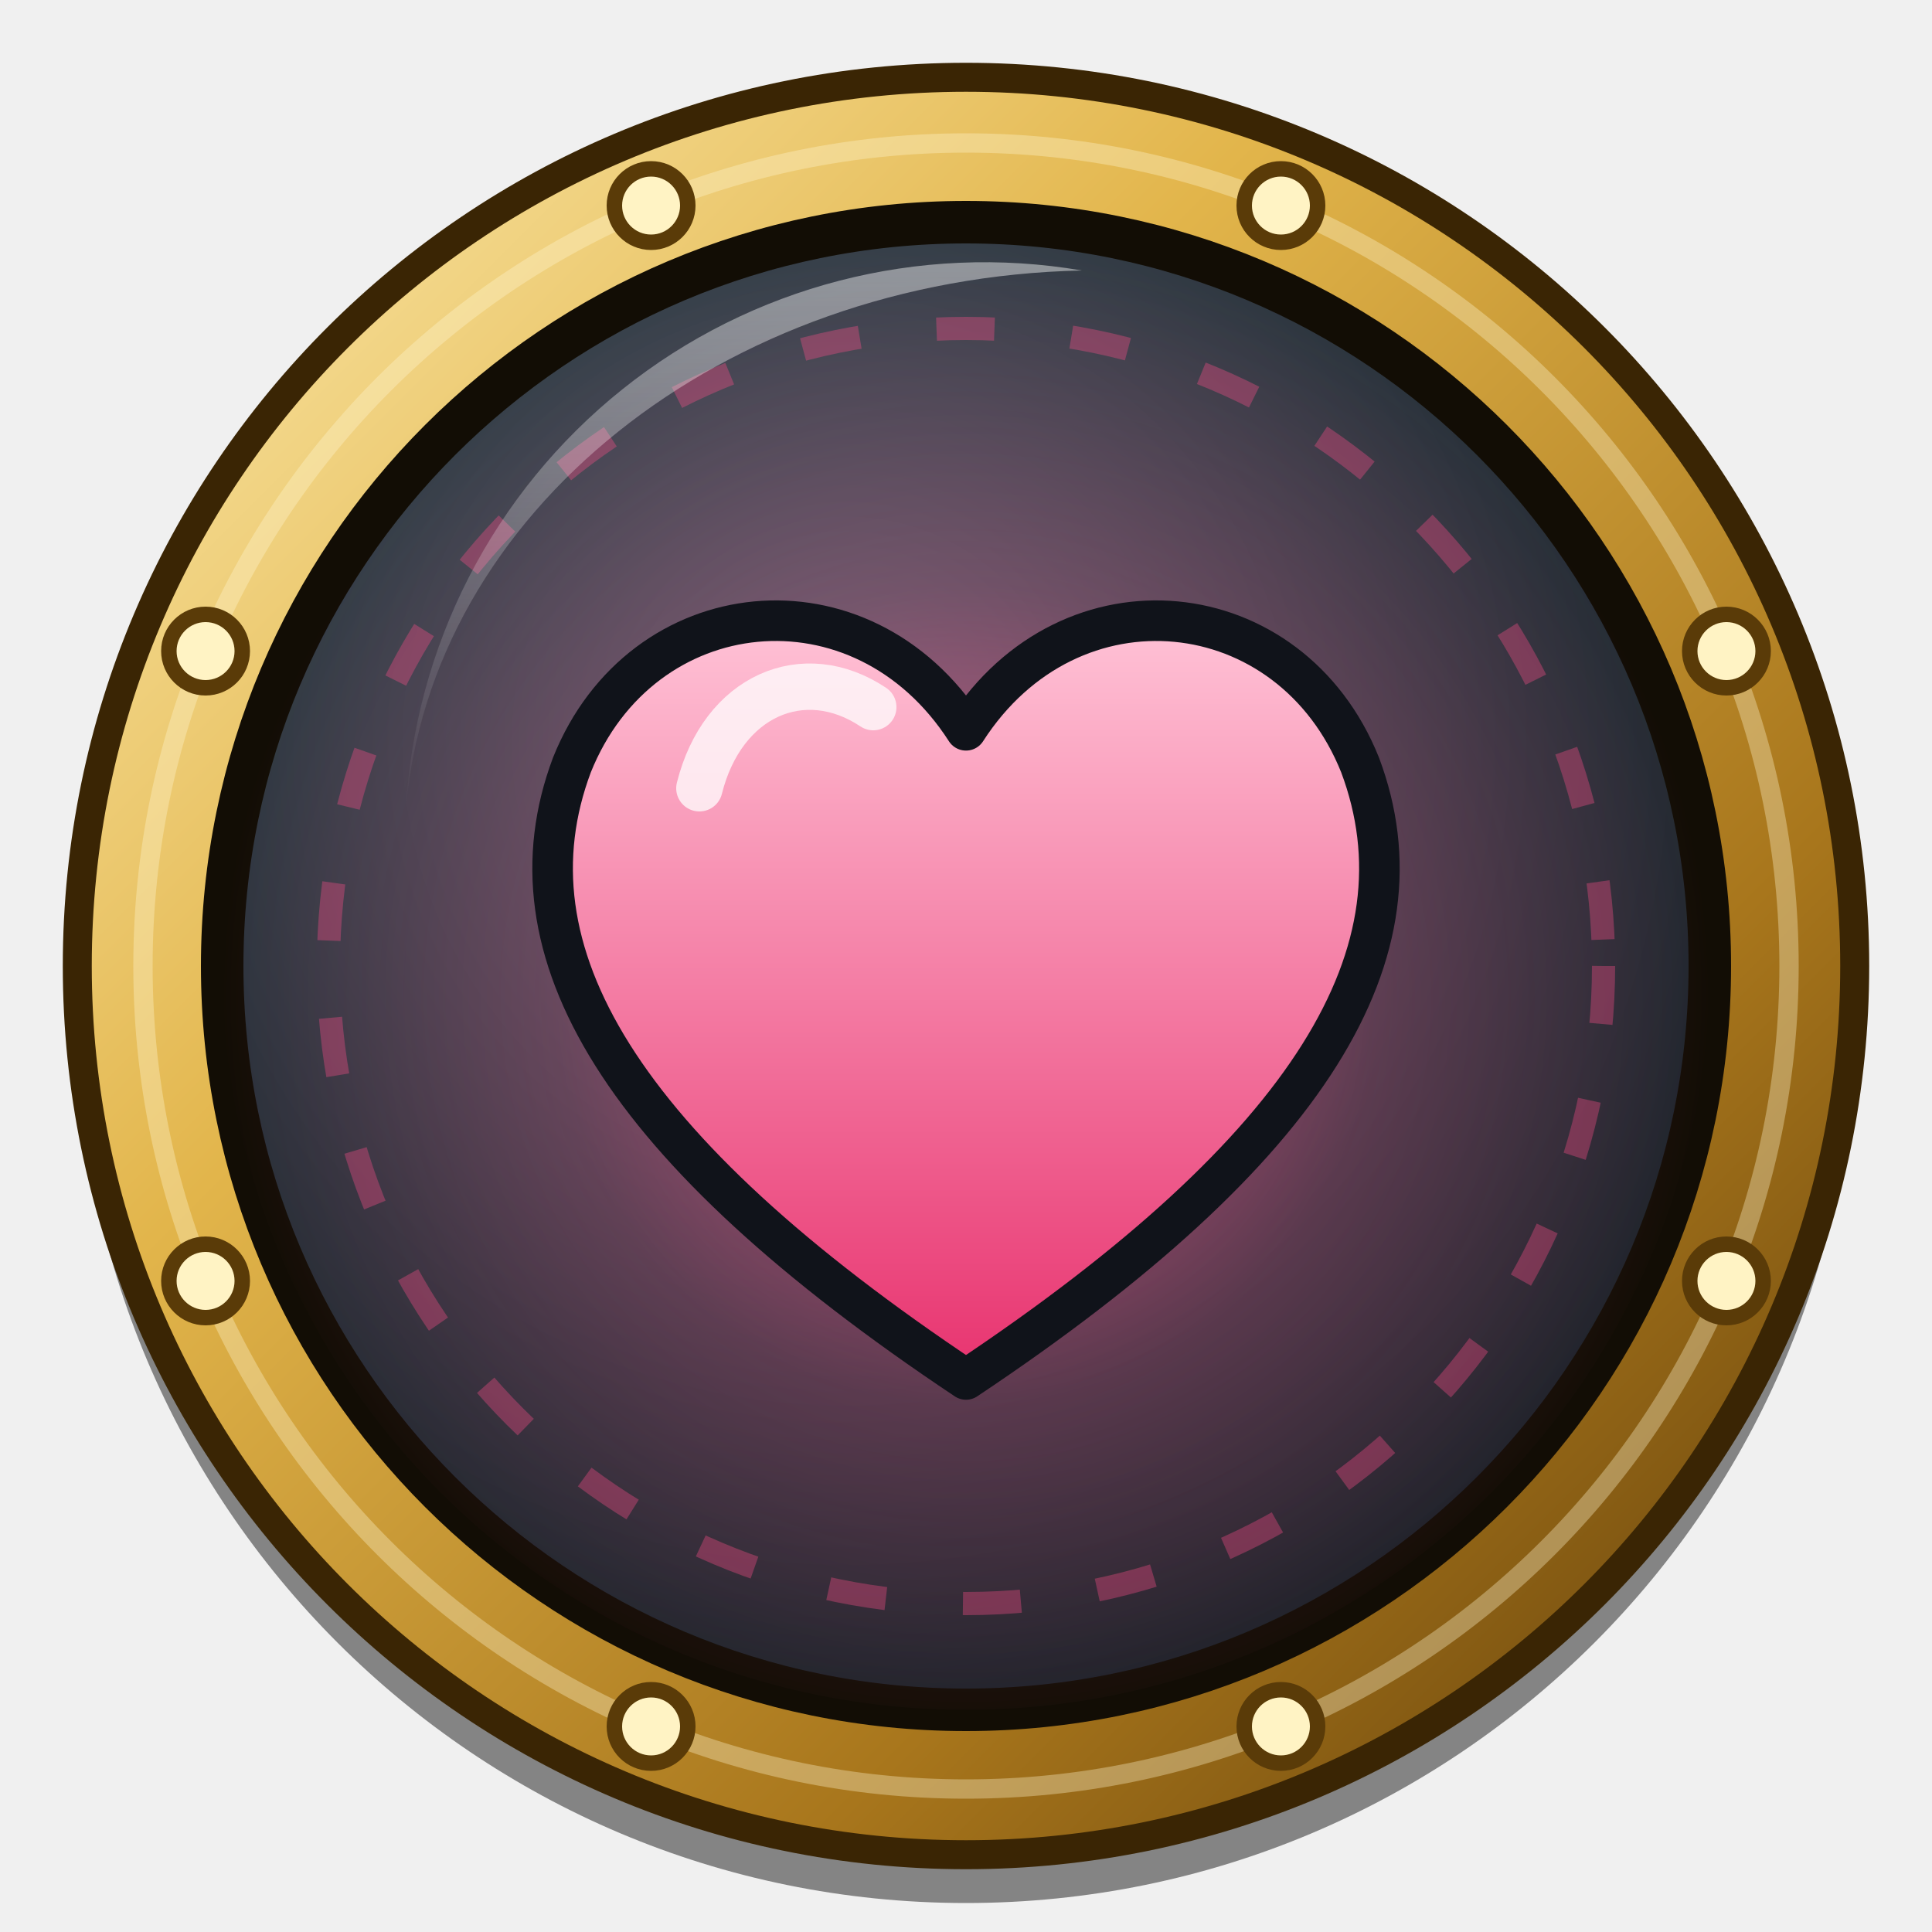
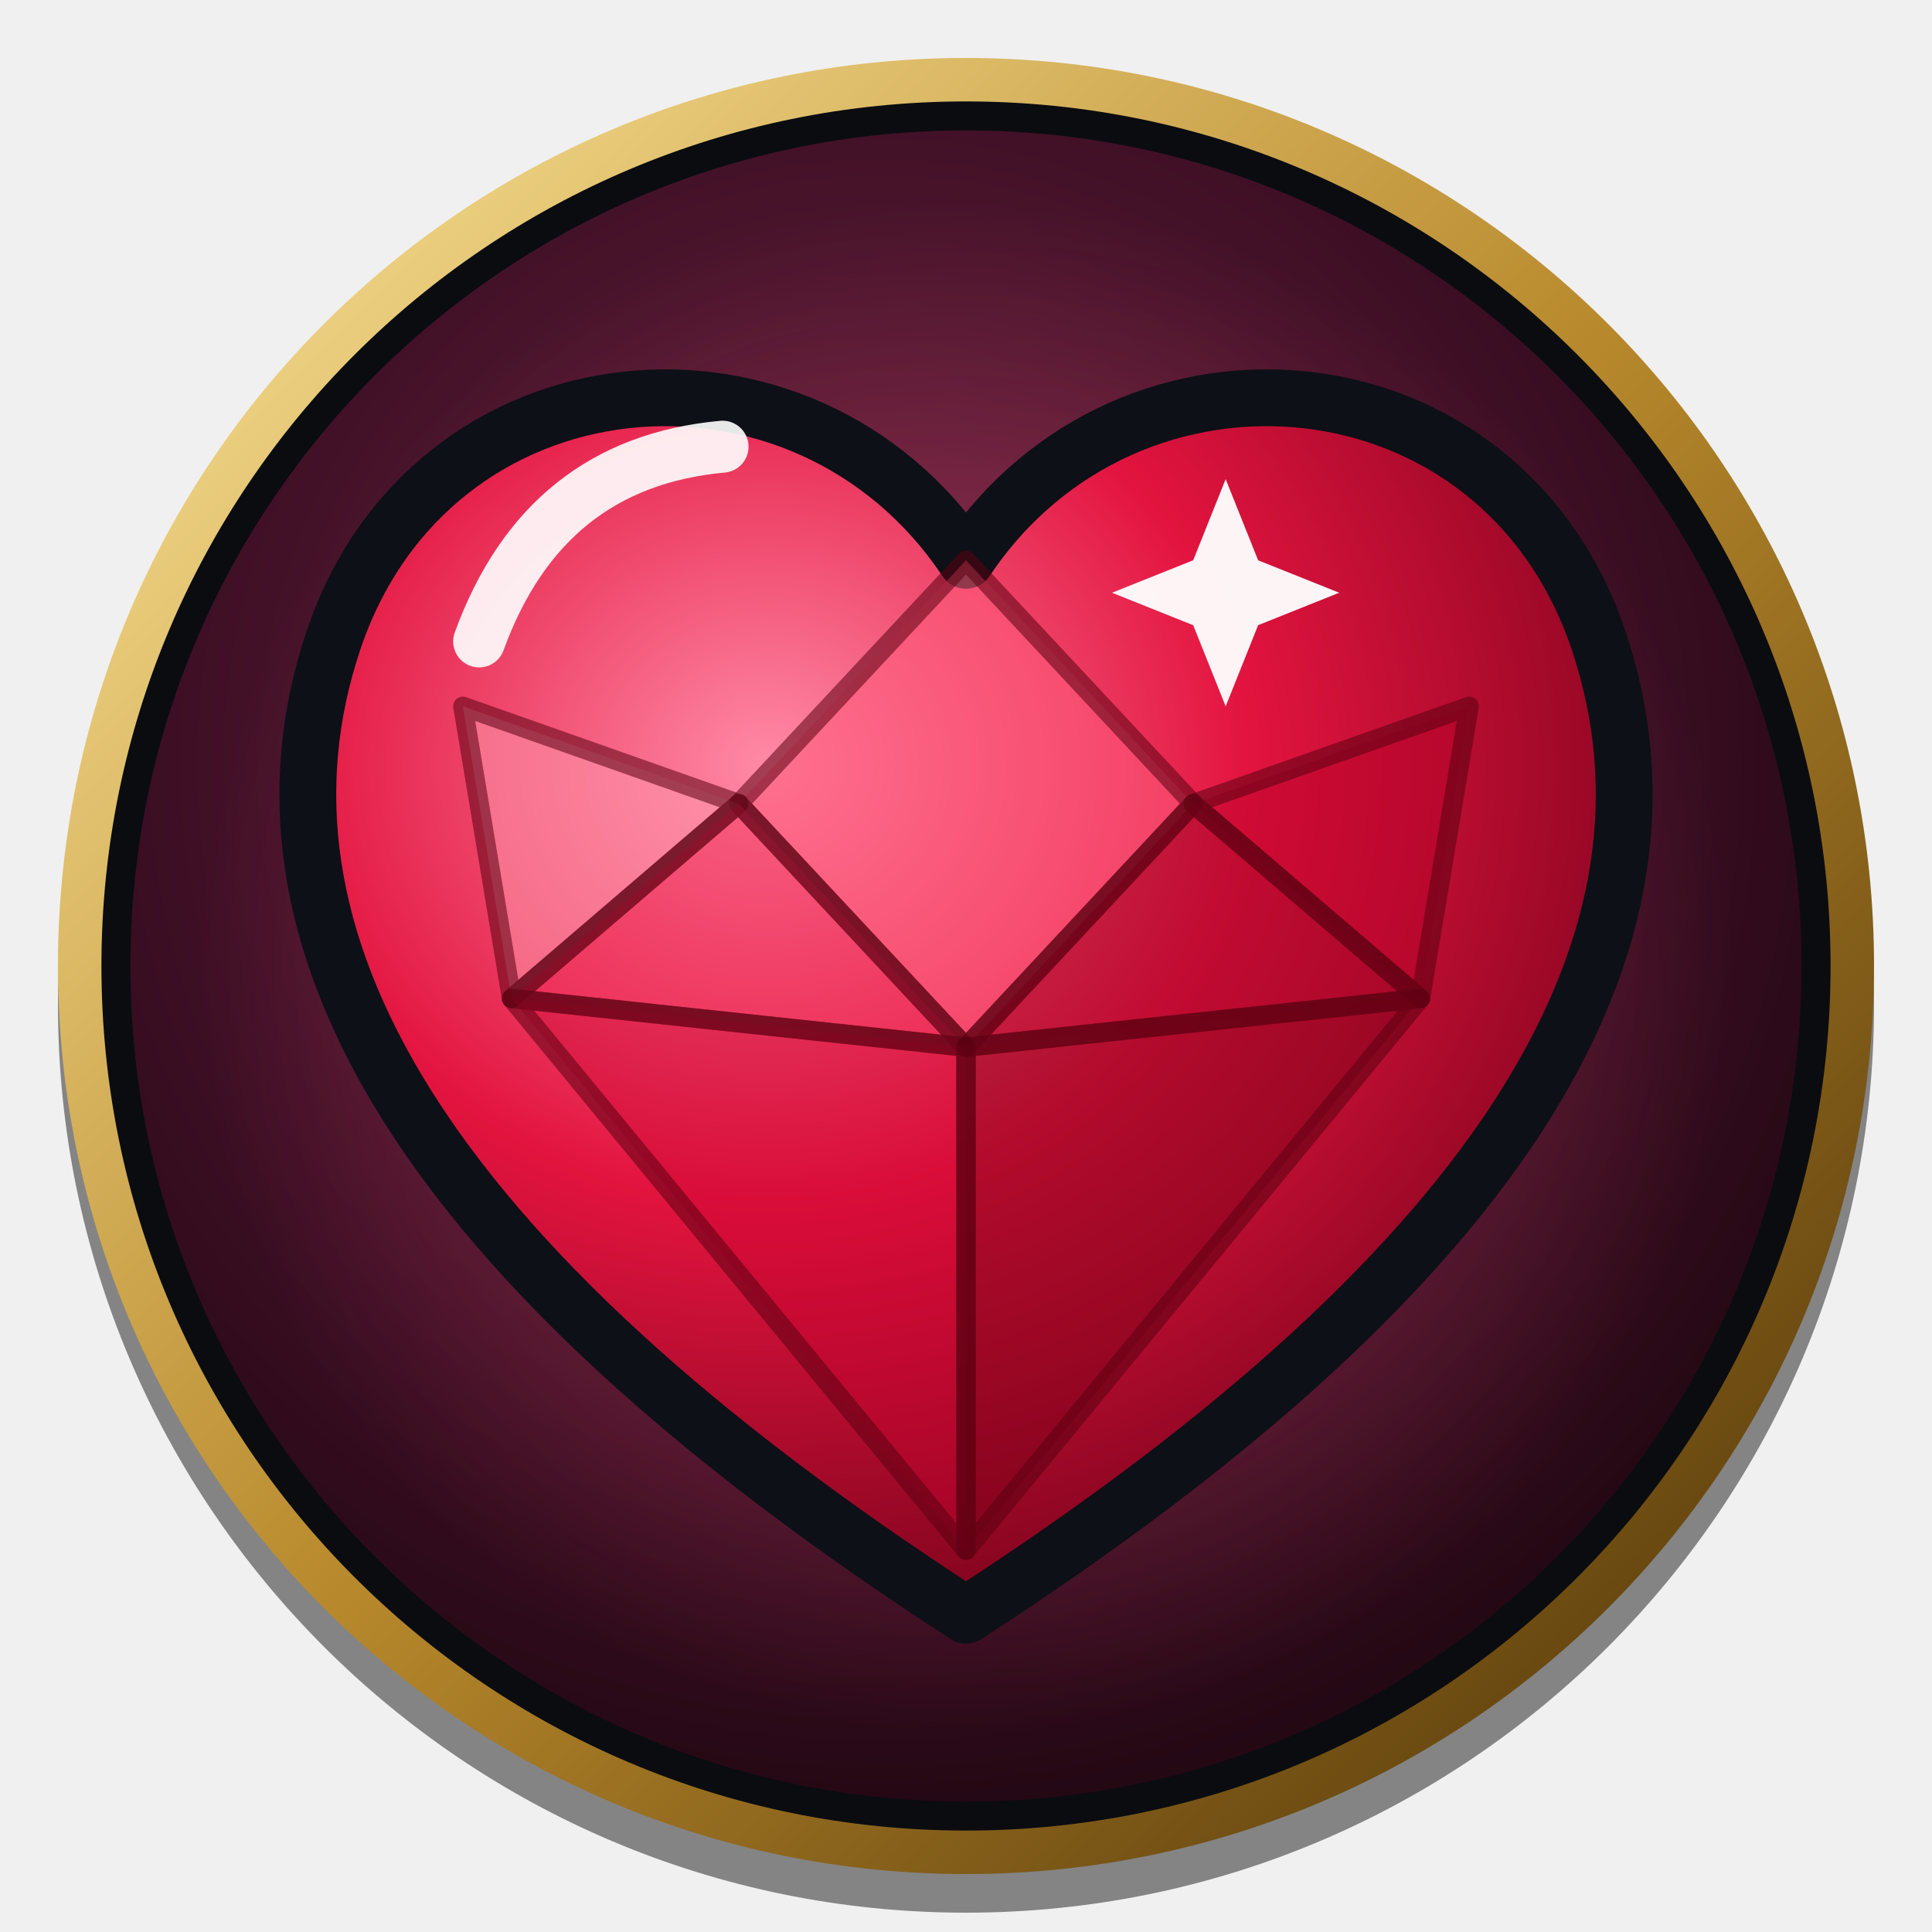
<svg xmlns="http://www.w3.org/2000/svg" viewBox="0 0 100 100">
  <defs>
-     <linearGradient id="rim" x1="0" y1="0" x2="1" y2="1">
-       <stop offset="0" stop-color="#fff0b8" />
-       <stop offset=".35" stop-color="#e2b54b" />
-       <stop offset=".7" stop-color="#a8761c" />
-       <stop offset="1" stop-color="#5b3a08" />
+     <radialGradient id="disc" cx="45%" cy="38%" r="70%">
+       <stop offset="0" stop-color="#6a2440" />
+       <stop offset=".6" stop-color="#3e0f24" />
+       <stop offset="1" stop-color="#1a050e" />
+     </radialGradient>
+     <linearGradient id="ring" x1="0" y1="0" x2="1" y2="1">
+       <stop offset="0" stop-color="#ffeaa0" />
+       <stop offset=".5" stop-color="#b8892c" />
+       <stop offset="1" stop-color="#4a2f06" />
    </linearGradient>
-     <linearGradient id="gold" x1="0" y1="0" x2="0" y2="1">
-       <stop offset="0" stop-color="#ffe89a" />
-       <stop offset="1" stop-color="#b07a16" />
-     </linearGradient>
-     <radialGradient id="stone" cx="42%" cy="35%" r="75%">
-       <stop offset="0" stop-color="#56616d" />
-       <stop offset=".6" stop-color="#2b333c" />
-       <stop offset="1" stop-color="#151a20" />
+     <radialGradient id="halo" cx="50%" cy="50%" r="50%">
+       <stop offset="0" stop-color="#ff4f7f" stop-opacity=".45" />
+       <stop offset="1" stop-color="#ff4f7f" stop-opacity="0" />
    </radialGradient>
-     <radialGradient id="halo" cx="50%" cy="52%" r="50%">
-       <stop offset="0" stop-color="#ff4f8b" stop-opacity=".75" />
-       <stop offset=".55" stop-color="#ff4f8b" stop-opacity=".22" />
-       <stop offset="1" stop-color="#ff4f8b" stop-opacity="0" />
-     </radialGradient>
-     <linearGradient id="em" x1="0" y1="0" x2="0" y2="1">
-       <stop offset="0" stop-color="#ffc2d6" />
-       <stop offset="1" stop-color="#e8336f" />
-     </linearGradient>
-     <linearGradient id="shine" x1="0" y1="0" x2="0" y2="1">
-       <stop offset="0" stop-color="#fff" stop-opacity=".45" />
-       <stop offset="1" stop-color="#fff" stop-opacity="0" />
-     </linearGradient>
  </defs>
-   <circle cx="50" cy="52.5" r="46" fill="#000" fill-opacity=".45" />
-   <circle cx="50" cy="50" r="46" fill="url(#rim)" stroke="#3a2504" stroke-width="1.5" />
-   <circle cx="50" cy="50" r="42.6" fill="none" stroke="#fff6d0" stroke-opacity=".35" stroke-width="1" />
-   <circle cx="89.36" cy="66.30" r="1.9" fill="#fff3c4" stroke="#5a3b08" stroke-width=".8" />
-   <circle cx="66.30" cy="89.36" r="1.9" fill="#fff3c4" stroke="#5a3b08" stroke-width=".8" />
-   <circle cx="33.70" cy="89.36" r="1.9" fill="#fff3c4" stroke="#5a3b08" stroke-width=".8" />
-   <circle cx="10.64" cy="66.30" r="1.9" fill="#fff3c4" stroke="#5a3b08" stroke-width=".8" />
-   <circle cx="10.64" cy="33.70" r="1.9" fill="#fff3c4" stroke="#5a3b08" stroke-width=".8" />
-   <circle cx="33.70" cy="10.64" r="1.9" fill="#fff3c4" stroke="#5a3b08" stroke-width=".8" />
-   <circle cx="66.30" cy="10.64" r="1.9" fill="#fff3c4" stroke="#5a3b08" stroke-width=".8" />
-   <circle cx="89.36" cy="33.70" r="1.9" fill="#fff3c4" stroke="#5a3b08" stroke-width=".8" />
-   <circle cx="50" cy="50" r="38.5" fill="url(#stone)" stroke="#120d05" stroke-width="2.2" />
-   <circle cx="50" cy="50" r="38.5" fill="url(#halo)" />
-   <circle cx="50" cy="50" r="33" fill="none" stroke="#ff4f8b" stroke-opacity=".35" stroke-width="1.2" stroke-dasharray="3 4" />
-   <g transform="translate(50 51) scale(.6) translate(-50 -50)">
-     <path d="M50 84 C20 64 10 47 16 31 C22 16 41 14 50 28 C59 14 78 16 84 31 C90 47 80 64 50 84Z" fill="url(#em)" stroke="#10131a" stroke-width="3.5" stroke-linejoin="round" />
-     <path d="M27 33 C29 25 36 22 42 26" stroke="#ffffff" stroke-opacity=".75" stroke-width="4" fill="none" stroke-linecap="round" />
+   <circle cx="50" cy="52" r="47" fill="#000" fill-opacity=".45" />
+   <circle cx="50" cy="50" r="47" fill="url(#ring)" />
+   <circle cx="50" cy="50" r="44" fill="url(#disc)" stroke="#0a0c10" stroke-width="1.5" />
+   <circle cx="50" cy="50" r="40" fill="url(#halo)" />
+   <g transform="translate(50 50) scale(.84) translate(-50 -50)">
+     <defs>
+       <radialGradient id="ruby" cx="35%" cy="30%" r="80%">
+         <stop offset="0" stop-color="#ff8aa6" />
+         <stop offset=".45" stop-color="#e3143f" />
+         <stop offset="1" stop-color="#6a0016" />
+       </radialGradient>
+     </defs>
+     <path d="M50 90 C16 68 5 48 11 30 C17 12 40 10 50 25 C60 10 83 12 89 30 C95 48 84 68 50 90Z" fill="url(#ruby)" stroke="#0d1016" stroke-width="3.5" stroke-linejoin="round" />
+     <g stroke="#5a0012" stroke-opacity=".55" stroke-width="1.2" stroke-linejoin="round">
+       <path d="M50 25 L36 40 L50 55 L64 40 Z" fill="#ff5c7c" fill-opacity=".55" />
+       <path d="M36 40 L19 34 L22 52 Z" fill="#ff9fb3" fill-opacity=".5" />
+       <path d="M64 40 L81 34 L78 52 Z" fill="#b8002a" fill-opacity=".45" />
+       <path d="M36 40 L22 52 L50 55 Z" fill="#f02a56" fill-opacity=".4" />
+       <path d="M64 40 L78 52 L50 55 Z" fill="#9a0022" fill-opacity=".45" />
+       <path d="M22 52 L50 86 L50 55 Z" fill="#c8002e" fill-opacity=".35" />
+       <path d="M78 52 L50 86 L50 55 Z" fill="#7a0018" fill-opacity=".45" />
+     </g>
+     <path d="M20 30 Q24 19 35 18" stroke="#fff" stroke-opacity=".9" stroke-width="3.2" fill="none" stroke-linecap="round" />
+     <path d="M66 20 l2 5 5 2 -5 2 -2 5 -2 -5 -5 -2 5 -2Z" fill="#fff" fill-opacity=".95" />
  </g>
-   <path d="M21 42 A30 30 0 0 1 56 14 A36 30 0 0 0 21 42Z" fill="url(#shine)" />
</svg>
